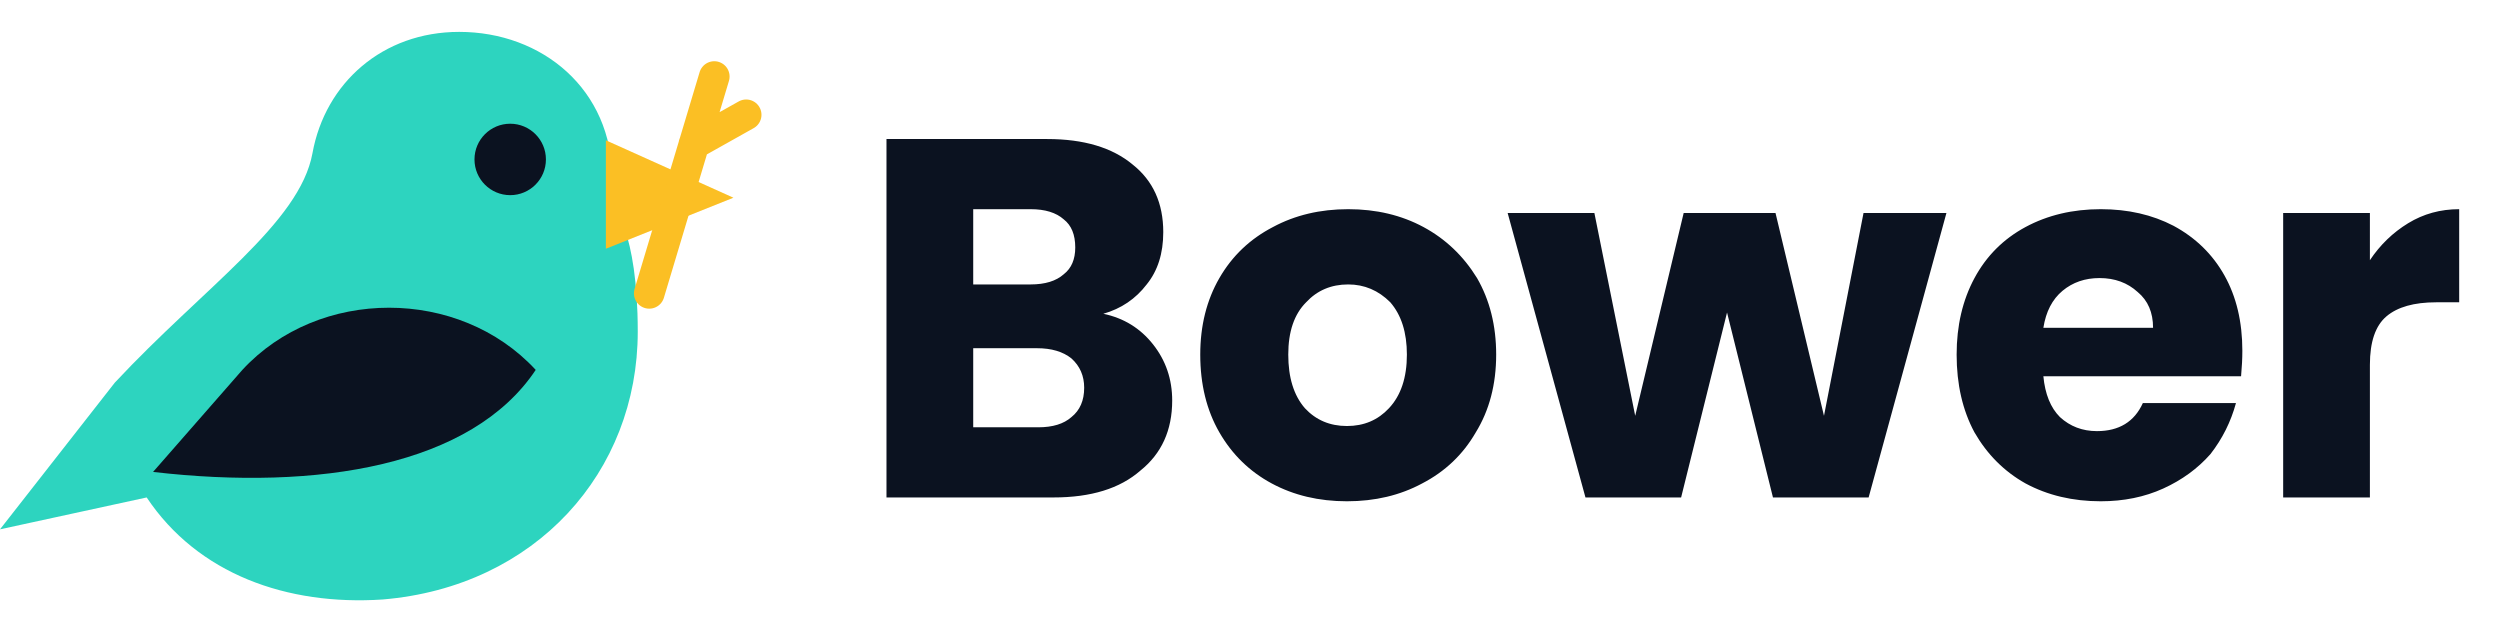
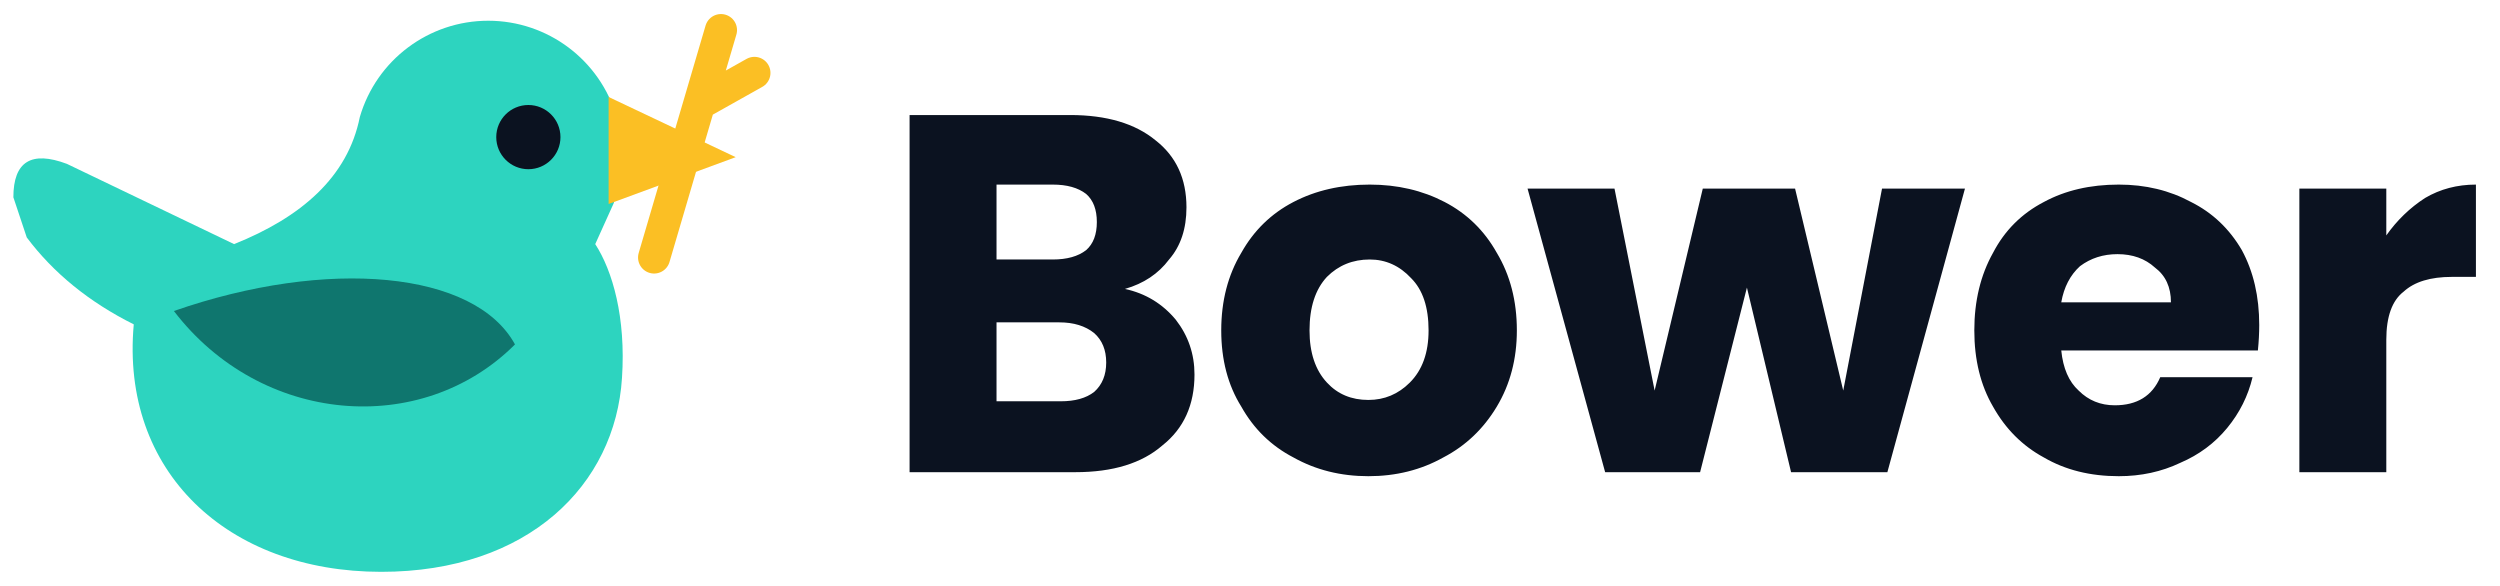
- <svg xmlns="http://www.w3.org/2000/svg" viewBox="0 8 196 50" role="img" aria-label="Bower">
-   <style>.w{fill:#0b1220}@media (prefers-color-scheme:dark){.w{fill:#f1f5f9}}</style>
-   <g transform="translate(-4 0)">
-     <path fill="#2dd4bf" d="M52 22C52 15 46.5 10.5 40 10.5C34 10.5 29.5 14.5 28.5 20C27.5 25.5 20 30.5 13 38L4 49.5L15.5 47C19.5 53 26.5 55.5 34 55C46 54 54 45 54 34C54 30 53.5 27.5 53 26Z" />
-     <path fill="#0b1220" d="M23 37C29 30.5 40 30.5 46 37C41 44.5 29 46.5 16 45Z" />
-     <circle fill="#0b1220" cx="44" cy="20.5" r="2.8" />
-     <path fill="#fbbf24" d="M51.5 19L61.5 23.5L51.5 27.5Z" />
-     <path fill="none" stroke="#fbbf24" stroke-width="2.4" stroke-linecap="round" d="M54.9 31L60 14M58.4 19.3L62.5 17" />
+ <svg xmlns="http://www.w3.org/2000/svg" viewBox="-1 -1 186.9 43.75" role="img" aria-label="Bower">
+   <g transform="translate(-6.5 -10.25)">
+     <path fill="#2dd4bf" d="M51.6 18A10 10 0 0 0 32.4 18C31.5 22.5 28 25.5 23 27.5L10.5 21.5Q6.5 20 6.5 24L7.5 27Q10.5 31 15.5 33.5C14.5 44.5 22.5 52 34 52C45 52 51.5 45.5 52 37.5C52.3 33 51.3 29.5 50 27.5L51.4 24.4Z" />
+     <path fill="#0f766e" d="M44 35C41 29.5 30 28.5 18.5 32.5C25 41 37 42 44 35Z" />
+     <circle fill="#0b1220" cx="45" cy="19.5" r="2.4" />
+     <path fill="#fbbf24" d="M51 16.5L60.5 21L51 24.5Z" />
+     <path fill="none" stroke="#fbbf24" stroke-width="2.4" stroke-linecap="round" d="M54.4 28.5L59.4 11.5M57.8 17L61.9 14.7" />
  </g>
-   <path class="w" d="M91.9 39.4Q91.9 42.9 89.4 44.9Q87 47 82.6 47H69.5V18.9H82.1Q86.4 18.9 88.8 20.9Q91.2 22.8 91.2 26.2Q91.2 28.7 89.9 30.3Q88.6 32 86.5 32.6Q88.9 33.1 90.4 35Q91.9 36.9 91.9 39.4ZM76.3 30.3H80.8Q82.5 30.3 83.4 29.5Q84.3 28.8 84.3 27.4Q84.3 25.9 83.4 25.2Q82.5 24.4 80.8 24.4H76.3ZM85 38.4Q85 37 84 36.1Q83 35.3 81.3 35.3H76.3V41.5H81.4Q83.1 41.5 84 40.7Q85 39.9 85 38.4ZM94.1 35.8Q94.1 32.4 95.6 29.8Q97.1 27.2 99.8 25.8Q102.4 24.4 105.7 24.4Q109 24.4 111.6 25.8Q114.2 27.2 115.8 29.8Q117.3 32.4 117.3 35.8Q117.3 39.3 115.7 41.9Q114.2 44.5 111.5 45.9Q108.9 47.3 105.6 47.3Q102.3 47.3 99.7 45.9Q97.1 44.5 95.6 41.9Q94.1 39.3 94.1 35.8ZM110.3 35.8Q110.3 33.2 109 31.7Q107.6 30.3 105.7 30.3Q103.7 30.3 102.4 31.7Q101 33.1 101 35.8Q101 38.5 102.3 40Q103.6 41.4 105.6 41.4Q107.6 41.4 108.9 40Q110.3 38.5 110.3 35.8ZM152.6 24.7 146.5 47H139L135.4 32.5L131.8 47H124.3L118.2 24.7H125L128.2 40.6L132 24.7H139.2L143 40.6L146.1 24.7ZM175.7 37.5H160.2Q160.4 39.6 161.5 40.7Q162.7 41.8 164.4 41.8Q167 41.8 168 39.6H175.3Q174.7 41.8 173.3 43.6Q171.8 45.3 169.6 46.3Q167.4 47.3 164.7 47.3Q161.4 47.3 158.8 45.9Q156.3 44.5 154.8 41.9Q153.4 39.3 153.4 35.8Q153.4 32.4 154.8 29.8Q156.2 27.2 158.8 25.8Q161.4 24.4 164.7 24.4Q167.9 24.4 170.4 25.7Q173 27.1 174.4 29.6Q175.8 32.1 175.8 35.5Q175.8 36.4 175.7 37.5ZM168.8 33.7Q168.8 31.9 167.6 30.9Q166.4 29.8 164.6 29.8Q162.9 29.8 161.7 30.8Q160.5 31.8 160.2 33.7ZM192.8 24.4V31.7H191Q188.4 31.7 187.1 32.8Q185.8 33.9 185.8 36.6V47H179V24.7H185.8V28.4Q187 26.6 188.8 25.5Q190.6 24.4 192.8 24.4Z" />
+   <path fill="#0b1220" d="M88.3 27Q88.3 30.4 85.9 32.3Q83.6 34.3 79.4 34.3H67V7.6H79Q83.1 7.6 85.4 9.5Q87.7 11.3 87.7 14.5Q87.7 16.9 86.4 18.4Q85.2 20 83.1 20.6Q85.4 21.1 86.9 22.9Q88.3 24.7 88.3 27ZM73.5 18.4H77.7Q79.3 18.4 80.2 17.7Q81 17 81 15.6Q81 14.2 80.2 13.5Q79.3 12.8 77.7 12.8H73.5ZM81.7 26.1Q81.7 24.7 80.8 23.9Q79.8 23.1 78.2 23.1H73.5V29H78.3Q79.9 29 80.8 28.3Q81.7 27.5 81.7 26.1ZM90.3 23.7Q90.3 20.4 91.8 17.9Q93.2 15.4 95.7 14.1Q98.2 12.8 101.4 12.8Q104.5 12.8 107 14.1Q109.5 15.4 110.9 17.9Q112.4 20.4 112.4 23.7Q112.4 26.9 110.9 29.4Q109.4 31.9 106.9 33.2Q104.4 34.6 101.3 34.6Q98.2 34.6 95.7 33.2Q93.2 31.9 91.8 29.4Q90.3 27 90.3 23.7ZM105.8 23.7Q105.8 21.1 104.5 19.8Q103.2 18.4 101.4 18.4Q99.5 18.4 98.2 19.7Q96.9 21.1 96.9 23.7Q96.9 26.2 98.2 27.6Q99.4 28.9 101.3 28.9Q103.1 28.9 104.4 27.6Q105.8 26.2 105.8 23.7ZM145.9 13.1 140.1 34.3H132.9L129.6 20.5L126.1 34.3H119L113.2 13.1H119.7L122.7 28.2L126.3 13.1H133.2L136.8 28.2L139.7 13.1ZM167.8 25.2H153.1Q153.3 27.2 154.4 28.2Q155.5 29.3 157.1 29.3Q159.6 29.3 160.5 27.2H167.4Q166.9 29.3 165.5 31Q164.1 32.7 162 33.6Q159.9 34.6 157.4 34.6Q154.2 34.6 151.8 33.2Q149.4 31.9 148 29.4Q146.6 27 146.6 23.7Q146.6 20.4 148 17.9Q149.3 15.4 151.8 14.1Q154.2 12.8 157.4 12.8Q160.4 12.8 162.8 14.1Q165.2 15.3 166.6 17.7Q167.9 20.1 167.9 23.3Q167.9 24.2 167.8 25.2ZM161.3 21.6Q161.3 19.9 160.1 19Q159 18 157.3 18Q155.7 18 154.5 18.9Q153.4 19.9 153.1 21.6ZM184.1 12.8V19.7H182.3Q179.9 19.7 178.7 20.8Q177.4 21.8 177.4 24.4V34.3H170.9V13.1H177.4V16.6Q178.6 14.9 180.3 13.8Q182 12.8 184.1 12.8Z" />
</svg>
